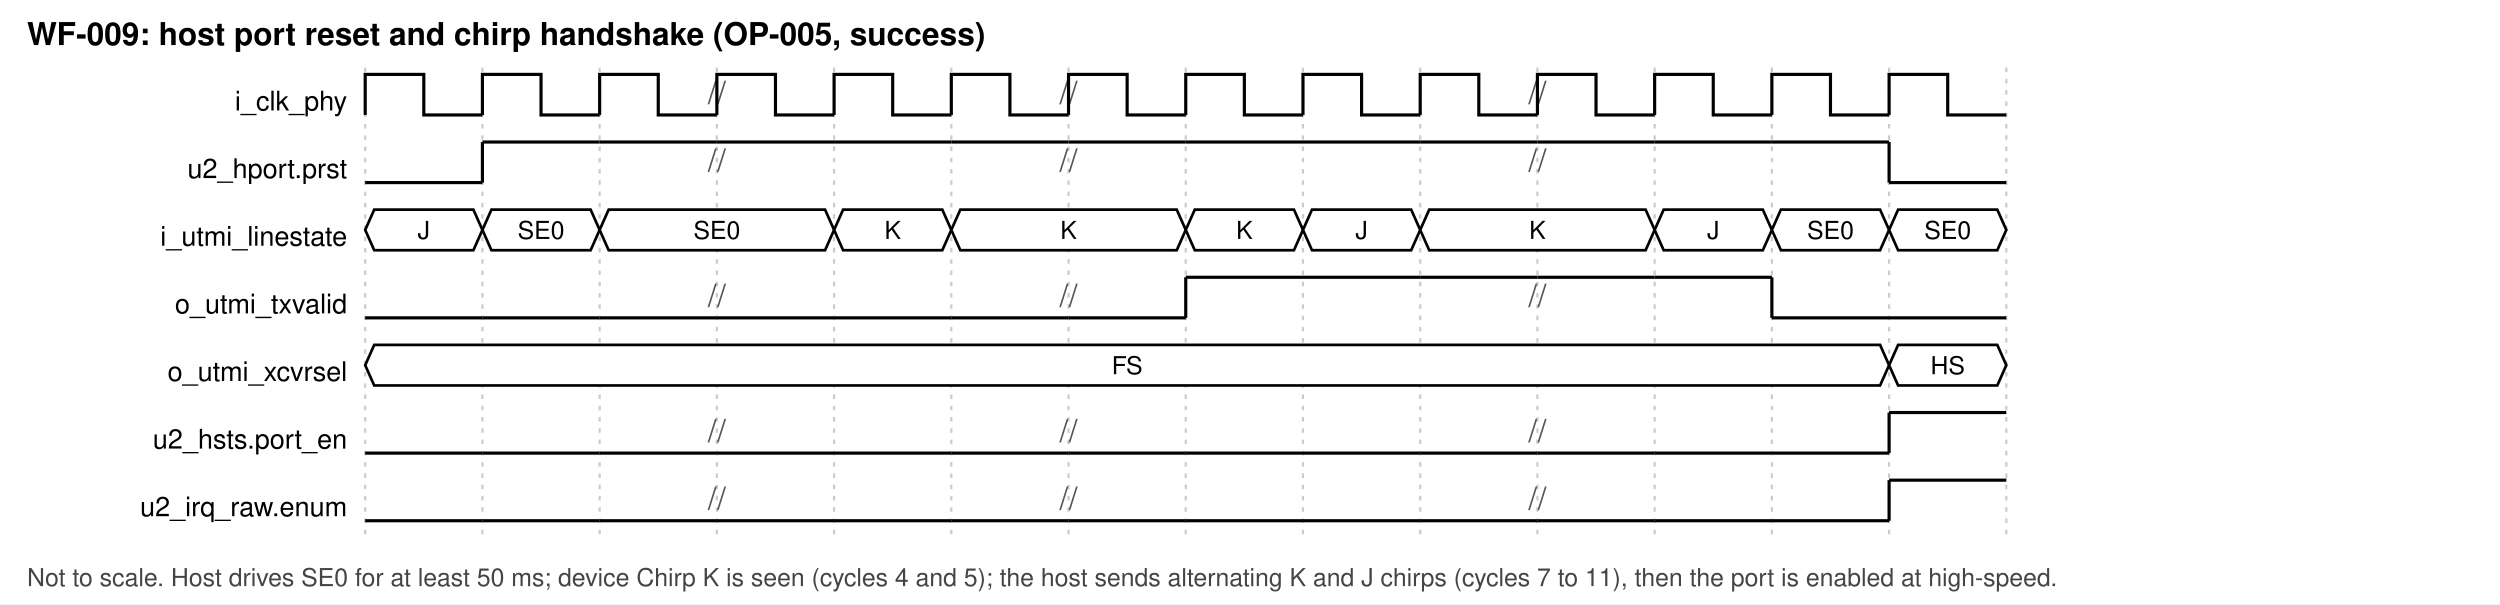
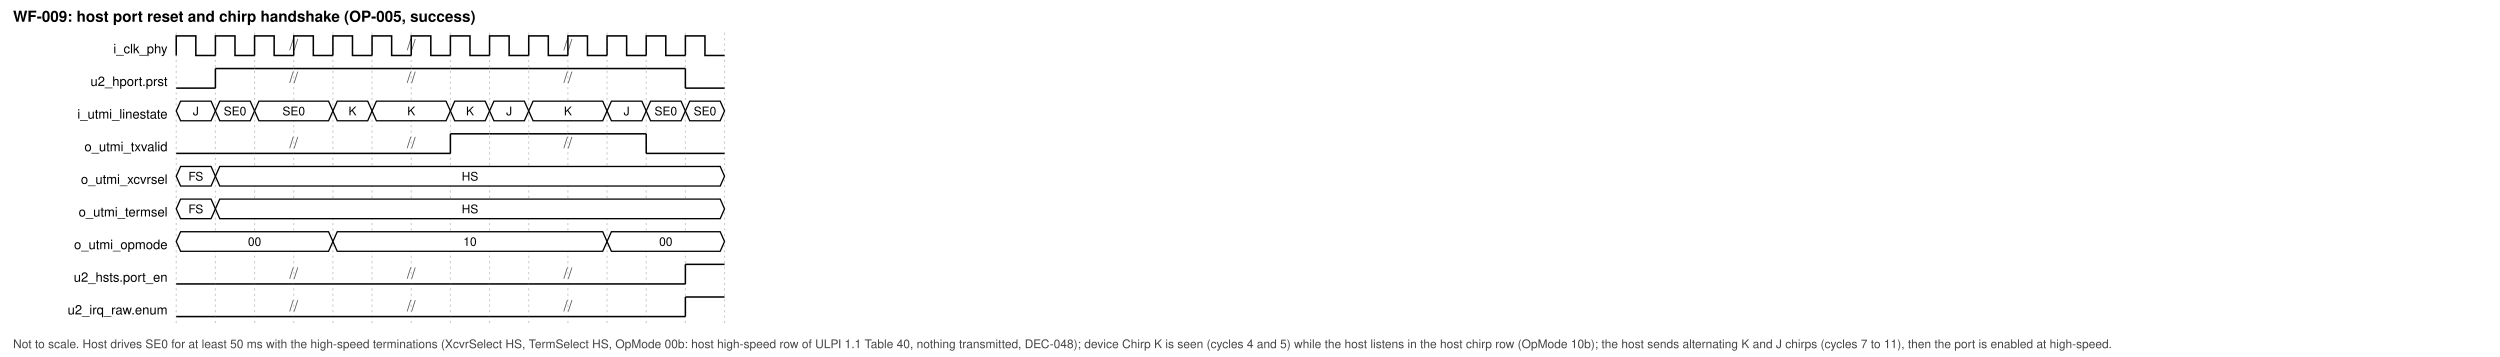
- <svg xmlns="http://www.w3.org/2000/svg" width="1109" height="268" viewBox="0 0 1109 268" font-family="Helvetica,Arial,sans-serif">
+ <svg xmlns="http://www.w3.org/2000/svg" width="2298" height="328" viewBox="0 0 2298 328" font-family="Helvetica,Arial,sans-serif">
  <rect width="100%" height="100%" fill="#fff" />
  <text x="12" y="20" font-size="14" font-weight="bold">WF-009: host port reset and chirp handshake (OP-005, success)</text>
-   <line x1="162" y1="30" x2="162" y2="240" stroke="#ccc" stroke-dasharray="2,3" />
-   <line x1="214" y1="30" x2="214" y2="240" stroke="#ccc" stroke-dasharray="2,3" />
-   <line x1="266" y1="30" x2="266" y2="240" stroke="#ccc" stroke-dasharray="2,3" />
-   <line x1="318" y1="30" x2="318" y2="240" stroke="#ccc" stroke-dasharray="2,3" />
-   <line x1="370" y1="30" x2="370" y2="240" stroke="#ccc" stroke-dasharray="2,3" />
-   <line x1="422" y1="30" x2="422" y2="240" stroke="#ccc" stroke-dasharray="2,3" />
-   <line x1="474" y1="30" x2="474" y2="240" stroke="#ccc" stroke-dasharray="2,3" />
-   <line x1="526" y1="30" x2="526" y2="240" stroke="#ccc" stroke-dasharray="2,3" />
-   <line x1="578" y1="30" x2="578" y2="240" stroke="#ccc" stroke-dasharray="2,3" />
-   <line x1="630" y1="30" x2="630" y2="240" stroke="#ccc" stroke-dasharray="2,3" />
-   <line x1="682" y1="30" x2="682" y2="240" stroke="#ccc" stroke-dasharray="2,3" />
-   <line x1="734" y1="30" x2="734" y2="240" stroke="#ccc" stroke-dasharray="2,3" />
-   <line x1="786" y1="30" x2="786" y2="240" stroke="#ccc" stroke-dasharray="2,3" />
-   <line x1="838" y1="30" x2="838" y2="240" stroke="#ccc" stroke-dasharray="2,3" />
-   <line x1="890" y1="30" x2="890" y2="240" stroke="#ccc" stroke-dasharray="2,3" />
+   <line x1="162" y1="30" x2="162" y2="300" stroke="#ccc" stroke-dasharray="2,3" />
+   <line x1="198" y1="30" x2="198" y2="300" stroke="#ccc" stroke-dasharray="2,3" />
+   <line x1="234" y1="30" x2="234" y2="300" stroke="#ccc" stroke-dasharray="2,3" />
+   <line x1="270" y1="30" x2="270" y2="300" stroke="#ccc" stroke-dasharray="2,3" />
+   <line x1="306" y1="30" x2="306" y2="300" stroke="#ccc" stroke-dasharray="2,3" />
+   <line x1="342" y1="30" x2="342" y2="300" stroke="#ccc" stroke-dasharray="2,3" />
+   <line x1="378" y1="30" x2="378" y2="300" stroke="#ccc" stroke-dasharray="2,3" />
+   <line x1="414" y1="30" x2="414" y2="300" stroke="#ccc" stroke-dasharray="2,3" />
+   <line x1="450" y1="30" x2="450" y2="300" stroke="#ccc" stroke-dasharray="2,3" />
+   <line x1="486" y1="30" x2="486" y2="300" stroke="#ccc" stroke-dasharray="2,3" />
+   <line x1="522" y1="30" x2="522" y2="300" stroke="#ccc" stroke-dasharray="2,3" />
+   <line x1="558" y1="30" x2="558" y2="300" stroke="#ccc" stroke-dasharray="2,3" />
+   <line x1="594" y1="30" x2="594" y2="300" stroke="#ccc" stroke-dasharray="2,3" />
+   <line x1="630" y1="30" x2="630" y2="300" stroke="#ccc" stroke-dasharray="2,3" />
+   <line x1="666" y1="30" x2="666" y2="300" stroke="#ccc" stroke-dasharray="2,3" />
  <text x="154" y="49" font-size="12" text-anchor="end">i_clk_phy</text>
-   <polyline points="162.0,51.0 162.0,33.0 188.0,33.0 188.0,51.0 214.0,51.0" stroke="#000" stroke-width="1.4" fill="none" />
-   <polyline points="214.0,51.0 214.0,33.0 240.0,33.0 240.0,51.0 266.0,51.0" stroke="#000" stroke-width="1.4" fill="none" />
-   <polyline points="266.0,51.0 266.0,33.0 292.0,33.0 292.0,51.0 318.0,51.0" stroke="#000" stroke-width="1.4" fill="none" />
-   <text x="318.0" y="46.0" text-anchor="middle" font-size="14" fill="#555">//</text>
-   <polyline points="318.0,51.0 318.0,33.0 344.0,33.0 344.0,51.0 370.0,51.0" stroke="#000" stroke-width="1.4" fill="none" />
-   <polyline points="370.0,51.0 370.0,33.0 396.0,33.0 396.0,51.0 422.0,51.0" stroke="#000" stroke-width="1.4" fill="none" />
-   <polyline points="422.0,51.0 422.0,33.0 448.0,33.0 448.0,51.0 474.0,51.0" stroke="#000" stroke-width="1.4" fill="none" />
-   <text x="474.0" y="46.0" text-anchor="middle" font-size="14" fill="#555">//</text>
-   <polyline points="474.0,51.0 474.0,33.0 500.0,33.0 500.0,51.0 526.0,51.0" stroke="#000" stroke-width="1.4" fill="none" />
-   <polyline points="526.0,51.0 526.0,33.0 552.0,33.0 552.0,51.0 578.0,51.0" stroke="#000" stroke-width="1.4" fill="none" />
-   <polyline points="578.0,51.0 578.0,33.0 604.0,33.0 604.0,51.0 630.0,51.0" stroke="#000" stroke-width="1.4" fill="none" />
-   <polyline points="630.0,51.0 630.0,33.0 656.0,33.0 656.0,51.0 682.0,51.0" stroke="#000" stroke-width="1.4" fill="none" />
-   <text x="682.0" y="46.0" text-anchor="middle" font-size="14" fill="#555">//</text>
-   <polyline points="682.0,51.0 682.0,33.0 708.0,33.0 708.0,51.0 734.0,51.0" stroke="#000" stroke-width="1.4" fill="none" />
-   <polyline points="734.0,51.0 734.0,33.0 760.0,33.0 760.0,51.0 786.0,51.0" stroke="#000" stroke-width="1.4" fill="none" />
-   <polyline points="786.0,51.0 786.0,33.0 812.0,33.0 812.0,51.0 838.0,51.0" stroke="#000" stroke-width="1.4" fill="none" />
-   <polyline points="838.0,51.0 838.0,33.0 864.0,33.0 864.0,51.0 890.0,51.0" stroke="#000" stroke-width="1.4" fill="none" />
+   <polyline points="162.0,51.0 162.0,33.0 180.0,33.0 180.0,51.0 198.0,51.0" stroke="#000" stroke-width="1.4" fill="none" />
+   <polyline points="198.0,51.0 198.0,33.0 216.0,33.0 216.0,51.0 234.0,51.0" stroke="#000" stroke-width="1.4" fill="none" />
+   <polyline points="234.0,51.0 234.0,33.0 252.0,33.0 252.0,51.0 270.0,51.0" stroke="#000" stroke-width="1.4" fill="none" />
+   <text x="270.0" y="46.0" text-anchor="middle" font-size="14" fill="#555">//</text>
+   <polyline points="270.0,51.0 270.0,33.0 288.0,33.0 288.0,51.0 306.0,51.0" stroke="#000" stroke-width="1.4" fill="none" />
+   <polyline points="306.0,51.0 306.0,33.0 324.0,33.0 324.0,51.0 342.0,51.0" stroke="#000" stroke-width="1.4" fill="none" />
+   <polyline points="342.0,51.0 342.0,33.0 360.0,33.0 360.0,51.0 378.0,51.0" stroke="#000" stroke-width="1.4" fill="none" />
+   <text x="378.0" y="46.0" text-anchor="middle" font-size="14" fill="#555">//</text>
+   <polyline points="378.0,51.0 378.0,33.0 396.0,33.0 396.0,51.0 414.0,51.0" stroke="#000" stroke-width="1.4" fill="none" />
+   <polyline points="414.0,51.0 414.0,33.0 432.0,33.0 432.0,51.0 450.0,51.0" stroke="#000" stroke-width="1.4" fill="none" />
+   <polyline points="450.0,51.0 450.0,33.0 468.0,33.0 468.0,51.0 486.0,51.0" stroke="#000" stroke-width="1.4" fill="none" />
+   <polyline points="486.0,51.0 486.0,33.0 504.0,33.0 504.0,51.0 522.0,51.0" stroke="#000" stroke-width="1.4" fill="none" />
+   <text x="522.0" y="46.0" text-anchor="middle" font-size="14" fill="#555">//</text>
+   <polyline points="522.0,51.0 522.0,33.0 540.0,33.0 540.0,51.0 558.0,51.0" stroke="#000" stroke-width="1.4" fill="none" />
+   <polyline points="558.0,51.0 558.0,33.0 576.0,33.0 576.0,51.0 594.0,51.0" stroke="#000" stroke-width="1.4" fill="none" />
+   <polyline points="594.0,51.0 594.0,33.0 612.0,33.0 612.0,51.0 630.0,51.0" stroke="#000" stroke-width="1.4" fill="none" />
+   <polyline points="630.0,51.0 630.0,33.0 648.0,33.0 648.0,51.0 666.0,51.0" stroke="#000" stroke-width="1.4" fill="none" />
  <text x="154" y="79" font-size="12" text-anchor="end">u2_hport.prst</text>
-   <polyline points="162.0,81.0 214.0,81.0" stroke="#000" stroke-width="1.4" fill="none" />
-   <polyline points="214.0,81.0 214.0,63.0" stroke="#000" stroke-width="1.4" fill="none" />
-   <polyline points="214.0,63.0 266.0,63.0" stroke="#000" stroke-width="1.4" fill="none" />
-   <polyline points="266.0,63.0 318.0,63.0" stroke="#000" stroke-width="1.4" fill="none" />
-   <text x="318.0" y="76.0" text-anchor="middle" font-size="14" fill="#555">//</text>
-   <polyline points="318.0,63.0 370.0,63.0" stroke="#000" stroke-width="1.4" fill="none" />
-   <polyline points="370.0,63.0 422.0,63.0" stroke="#000" stroke-width="1.4" fill="none" />
-   <polyline points="422.0,63.0 474.0,63.0" stroke="#000" stroke-width="1.4" fill="none" />
-   <text x="474.0" y="76.0" text-anchor="middle" font-size="14" fill="#555">//</text>
-   <polyline points="474.0,63.0 526.0,63.0" stroke="#000" stroke-width="1.4" fill="none" />
-   <polyline points="526.0,63.0 578.0,63.0" stroke="#000" stroke-width="1.4" fill="none" />
-   <polyline points="578.0,63.0 630.0,63.0" stroke="#000" stroke-width="1.4" fill="none" />
-   <polyline points="630.0,63.0 682.0,63.0" stroke="#000" stroke-width="1.4" fill="none" />
-   <text x="682.0" y="76.0" text-anchor="middle" font-size="14" fill="#555">//</text>
-   <polyline points="682.0,63.0 734.0,63.0" stroke="#000" stroke-width="1.4" fill="none" />
-   <polyline points="734.0,63.0 786.0,63.0" stroke="#000" stroke-width="1.4" fill="none" />
-   <polyline points="786.0,63.0 838.0,63.0" stroke="#000" stroke-width="1.4" fill="none" />
-   <polyline points="838.0,63.0 838.0,81.0" stroke="#000" stroke-width="1.4" fill="none" />
-   <polyline points="838.0,81.0 890.0,81.0" stroke="#000" stroke-width="1.4" fill="none" />
+   <polyline points="162.0,81.0 198.0,81.0" stroke="#000" stroke-width="1.4" fill="none" />
+   <polyline points="198.0,81.0 198.0,63.0" stroke="#000" stroke-width="1.4" fill="none" />
+   <polyline points="198.0,63.0 234.0,63.0" stroke="#000" stroke-width="1.4" fill="none" />
+   <polyline points="234.0,63.0 270.0,63.0" stroke="#000" stroke-width="1.4" fill="none" />
+   <text x="270.0" y="76.0" text-anchor="middle" font-size="14" fill="#555">//</text>
+   <polyline points="270.0,63.0 306.0,63.0" stroke="#000" stroke-width="1.4" fill="none" />
+   <polyline points="306.0,63.0 342.0,63.0" stroke="#000" stroke-width="1.4" fill="none" />
+   <polyline points="342.0,63.0 378.0,63.0" stroke="#000" stroke-width="1.4" fill="none" />
+   <text x="378.0" y="76.0" text-anchor="middle" font-size="14" fill="#555">//</text>
+   <polyline points="378.0,63.0 414.0,63.0" stroke="#000" stroke-width="1.4" fill="none" />
+   <polyline points="414.0,63.0 450.0,63.0" stroke="#000" stroke-width="1.4" fill="none" />
+   <polyline points="450.0,63.0 486.0,63.0" stroke="#000" stroke-width="1.4" fill="none" />
+   <polyline points="486.0,63.0 522.0,63.0" stroke="#000" stroke-width="1.4" fill="none" />
+   <text x="522.0" y="76.0" text-anchor="middle" font-size="14" fill="#555">//</text>
+   <polyline points="522.0,63.0 558.0,63.0" stroke="#000" stroke-width="1.4" fill="none" />
+   <polyline points="558.0,63.0 594.0,63.0" stroke="#000" stroke-width="1.4" fill="none" />
+   <polyline points="594.0,63.0 630.0,63.0" stroke="#000" stroke-width="1.4" fill="none" />
+   <polyline points="630.0,63.0 630.0,81.0" stroke="#000" stroke-width="1.4" fill="none" />
+   <polyline points="630.0,81.0 666.0,81.0" stroke="#000" stroke-width="1.4" fill="none" />
  <text x="154" y="109" font-size="12" text-anchor="end">i_utmi_linestate</text>
-   <polygon points="166.0,93.0 210.0,93.0 214.0,102.0 210.0,111.0 166.0,111.0 162.0,102.0" fill="#ffffff" stroke="#000" stroke-width="1.2" />
-   <text x="188.0" y="106.0" text-anchor="middle" font-size="11">J</text>
-   <polygon points="218.0,93.0 262.0,93.0 266.0,102.0 262.0,111.0 218.0,111.0 214.0,102.0" fill="#ffffff" stroke="#000" stroke-width="1.2" />
-   <text x="240.0" y="106.0" text-anchor="middle" font-size="11">SE0</text>
-   <text x="318.0" y="106.0" text-anchor="middle" font-size="14" fill="#555">//</text>
-   <polygon points="270.0,93.0 366.0,93.0 370.0,102.0 366.0,111.0 270.0,111.0 266.0,102.0" fill="#ffffff" stroke="#000" stroke-width="1.2" />
-   <text x="318.0" y="106.0" text-anchor="middle" font-size="11">SE0</text>
-   <polygon points="374.0,93.0 418.0,93.0 422.0,102.0 418.0,111.0 374.0,111.0 370.0,102.0" fill="#ffffff" stroke="#000" stroke-width="1.2" />
-   <text x="396.0" y="106.0" text-anchor="middle" font-size="11">K</text>
-   <text x="474.0" y="106.0" text-anchor="middle" font-size="14" fill="#555">//</text>
-   <polygon points="426.0,93.0 522.0,93.0 526.0,102.0 522.0,111.0 426.0,111.0 422.0,102.0" fill="#ffffff" stroke="#000" stroke-width="1.2" />
-   <text x="474.0" y="106.0" text-anchor="middle" font-size="11">K</text>
-   <polygon points="530.0,93.0 574.0,93.0 578.0,102.0 574.0,111.0 530.0,111.0 526.0,102.0" fill="#ffffff" stroke="#000" stroke-width="1.2" />
-   <text x="552.0" y="106.0" text-anchor="middle" font-size="11">K</text>
-   <polygon points="582.0,93.0 626.0,93.0 630.0,102.0 626.0,111.0 582.0,111.0 578.0,102.0" fill="#ffffff" stroke="#000" stroke-width="1.2" />
-   <text x="604.0" y="106.0" text-anchor="middle" font-size="11">J</text>
-   <text x="682.0" y="106.0" text-anchor="middle" font-size="14" fill="#555">//</text>
-   <polygon points="634.0,93.0 730.0,93.0 734.0,102.0 730.0,111.0 634.0,111.0 630.0,102.0" fill="#ffffff" stroke="#000" stroke-width="1.2" />
-   <text x="682.0" y="106.0" text-anchor="middle" font-size="11">K</text>
-   <polygon points="738.0,93.0 782.0,93.0 786.0,102.0 782.0,111.0 738.0,111.0 734.0,102.0" fill="#ffffff" stroke="#000" stroke-width="1.2" />
-   <text x="760.0" y="106.0" text-anchor="middle" font-size="11">J</text>
-   <polygon points="790.0,93.0 834.0,93.0 838.0,102.0 834.0,111.0 790.0,111.0 786.0,102.0" fill="#ffffff" stroke="#000" stroke-width="1.2" />
-   <text x="812.0" y="106.0" text-anchor="middle" font-size="11">SE0</text>
-   <polygon points="842.0,93.0 886.0,93.0 890.0,102.0 886.0,111.0 842.0,111.0 838.0,102.0" fill="#ffffff" stroke="#000" stroke-width="1.2" />
-   <text x="864.0" y="106.0" text-anchor="middle" font-size="11">SE0</text>
+   <polygon points="166.0,93.0 194.0,93.0 198.0,102.0 194.0,111.0 166.0,111.0 162.0,102.0" fill="#ffffff" stroke="#000" stroke-width="1.2" />
+   <text x="180.0" y="106.0" text-anchor="middle" font-size="11">J</text>
+   <polygon points="202.0,93.0 230.0,93.0 234.0,102.0 230.0,111.0 202.0,111.0 198.0,102.0" fill="#ffffff" stroke="#000" stroke-width="1.2" />
+   <text x="216.0" y="106.0" text-anchor="middle" font-size="11">SE0</text>
+   <text x="270.0" y="106.0" text-anchor="middle" font-size="14" fill="#555">//</text>
+   <polygon points="238.0,93.0 302.0,93.0 306.0,102.0 302.0,111.0 238.0,111.0 234.0,102.0" fill="#ffffff" stroke="#000" stroke-width="1.2" />
+   <text x="270.0" y="106.0" text-anchor="middle" font-size="11">SE0</text>
+   <polygon points="310.0,93.0 338.0,93.0 342.0,102.0 338.0,111.0 310.0,111.0 306.0,102.0" fill="#ffffff" stroke="#000" stroke-width="1.2" />
+   <text x="324.0" y="106.0" text-anchor="middle" font-size="11">K</text>
+   <text x="378.0" y="106.0" text-anchor="middle" font-size="14" fill="#555">//</text>
+   <polygon points="346.0,93.0 410.0,93.0 414.0,102.0 410.0,111.0 346.0,111.0 342.0,102.0" fill="#ffffff" stroke="#000" stroke-width="1.2" />
+   <text x="378.0" y="106.0" text-anchor="middle" font-size="11">K</text>
+   <polygon points="418.0,93.0 446.0,93.0 450.0,102.0 446.0,111.0 418.0,111.0 414.0,102.0" fill="#ffffff" stroke="#000" stroke-width="1.2" />
+   <text x="432.0" y="106.0" text-anchor="middle" font-size="11">K</text>
+   <polygon points="454.0,93.0 482.0,93.0 486.0,102.0 482.0,111.0 454.0,111.0 450.0,102.0" fill="#ffffff" stroke="#000" stroke-width="1.2" />
+   <text x="468.0" y="106.0" text-anchor="middle" font-size="11">J</text>
+   <text x="522.0" y="106.0" text-anchor="middle" font-size="14" fill="#555">//</text>
+   <polygon points="490.0,93.0 554.0,93.0 558.0,102.0 554.0,111.0 490.0,111.0 486.0,102.0" fill="#ffffff" stroke="#000" stroke-width="1.2" />
+   <text x="522.0" y="106.0" text-anchor="middle" font-size="11">K</text>
+   <polygon points="562.0,93.0 590.0,93.0 594.0,102.0 590.0,111.0 562.0,111.0 558.0,102.0" fill="#ffffff" stroke="#000" stroke-width="1.2" />
+   <text x="576.0" y="106.0" text-anchor="middle" font-size="11">J</text>
+   <polygon points="598.0,93.0 626.0,93.0 630.0,102.0 626.0,111.0 598.0,111.0 594.0,102.0" fill="#ffffff" stroke="#000" stroke-width="1.2" />
+   <text x="612.0" y="106.0" text-anchor="middle" font-size="11">SE0</text>
+   <polygon points="634.0,93.0 662.0,93.0 666.0,102.0 662.0,111.0 634.0,111.0 630.0,102.0" fill="#ffffff" stroke="#000" stroke-width="1.2" />
+   <text x="648.0" y="106.0" text-anchor="middle" font-size="11">SE0</text>
  <text x="154" y="139" font-size="12" text-anchor="end">o_utmi_txvalid</text>
-   <polyline points="162.0,141.0 214.0,141.0" stroke="#000" stroke-width="1.4" fill="none" />
-   <polyline points="214.0,141.0 266.0,141.0" stroke="#000" stroke-width="1.4" fill="none" />
-   <polyline points="266.0,141.0 318.0,141.0" stroke="#000" stroke-width="1.4" fill="none" />
-   <text x="318.0" y="136.0" text-anchor="middle" font-size="14" fill="#555">//</text>
-   <polyline points="318.0,141.0 370.0,141.0" stroke="#000" stroke-width="1.4" fill="none" />
-   <polyline points="370.0,141.0 422.0,141.0" stroke="#000" stroke-width="1.4" fill="none" />
-   <polyline points="422.0,141.0 474.0,141.0" stroke="#000" stroke-width="1.4" fill="none" />
-   <text x="474.0" y="136.0" text-anchor="middle" font-size="14" fill="#555">//</text>
-   <polyline points="474.0,141.0 526.0,141.0" stroke="#000" stroke-width="1.4" fill="none" />
-   <polyline points="526.0,141.0 526.0,123.0" stroke="#000" stroke-width="1.4" fill="none" />
-   <polyline points="526.0,123.0 578.0,123.0" stroke="#000" stroke-width="1.4" fill="none" />
-   <polyline points="578.0,123.0 630.0,123.0" stroke="#000" stroke-width="1.4" fill="none" />
-   <polyline points="630.0,123.0 682.0,123.0" stroke="#000" stroke-width="1.4" fill="none" />
-   <text x="682.0" y="136.0" text-anchor="middle" font-size="14" fill="#555">//</text>
-   <polyline points="682.0,123.0 734.0,123.0" stroke="#000" stroke-width="1.4" fill="none" />
-   <polyline points="734.0,123.0 786.0,123.0" stroke="#000" stroke-width="1.4" fill="none" />
-   <polyline points="786.0,123.0 786.0,141.0" stroke="#000" stroke-width="1.4" fill="none" />
-   <polyline points="786.0,141.0 838.0,141.0" stroke="#000" stroke-width="1.4" fill="none" />
-   <polyline points="838.0,141.0 890.0,141.0" stroke="#000" stroke-width="1.4" fill="none" />
+   <polyline points="162.0,141.0 198.0,141.0" stroke="#000" stroke-width="1.4" fill="none" />
+   <polyline points="198.0,141.0 234.0,141.0" stroke="#000" stroke-width="1.4" fill="none" />
+   <polyline points="234.0,141.0 270.0,141.0" stroke="#000" stroke-width="1.4" fill="none" />
+   <text x="270.0" y="136.0" text-anchor="middle" font-size="14" fill="#555">//</text>
+   <polyline points="270.0,141.0 306.0,141.0" stroke="#000" stroke-width="1.4" fill="none" />
+   <polyline points="306.0,141.0 342.0,141.0" stroke="#000" stroke-width="1.4" fill="none" />
+   <polyline points="342.0,141.0 378.0,141.0" stroke="#000" stroke-width="1.4" fill="none" />
+   <text x="378.0" y="136.0" text-anchor="middle" font-size="14" fill="#555">//</text>
+   <polyline points="378.0,141.0 414.0,141.0" stroke="#000" stroke-width="1.4" fill="none" />
+   <polyline points="414.0,141.0 414.0,123.0" stroke="#000" stroke-width="1.4" fill="none" />
+   <polyline points="414.0,123.0 450.0,123.0" stroke="#000" stroke-width="1.4" fill="none" />
+   <polyline points="450.0,123.0 486.0,123.0" stroke="#000" stroke-width="1.4" fill="none" />
+   <polyline points="486.0,123.0 522.0,123.0" stroke="#000" stroke-width="1.4" fill="none" />
+   <text x="522.0" y="136.0" text-anchor="middle" font-size="14" fill="#555">//</text>
+   <polyline points="522.0,123.0 558.0,123.0" stroke="#000" stroke-width="1.4" fill="none" />
+   <polyline points="558.0,123.0 594.0,123.0" stroke="#000" stroke-width="1.4" fill="none" />
+   <polyline points="594.0,123.0 594.0,141.0" stroke="#000" stroke-width="1.4" fill="none" />
+   <polyline points="594.0,141.0 630.0,141.0" stroke="#000" stroke-width="1.4" fill="none" />
+   <polyline points="630.0,141.0 666.0,141.0" stroke="#000" stroke-width="1.4" fill="none" />
  <text x="154" y="169" font-size="12" text-anchor="end">o_utmi_xcvrsel</text>
-   <text x="318.0" y="166.0" text-anchor="middle" font-size="14" fill="#555">//</text>
-   <text x="474.0" y="166.0" text-anchor="middle" font-size="14" fill="#555">//</text>
-   <text x="682.0" y="166.0" text-anchor="middle" font-size="14" fill="#555">//</text>
-   <polygon points="166.0,153.0 834.0,153.0 838.0,162.0 834.0,171.0 166.0,171.0 162.0,162.0" fill="#ffffff" stroke="#000" stroke-width="1.2" />
-   <text x="500.0" y="166.0" text-anchor="middle" font-size="11">FS</text>
-   <polygon points="842.0,153.0 886.0,153.0 890.0,162.0 886.0,171.0 842.0,171.0 838.0,162.0" fill="#ffffff" stroke="#000" stroke-width="1.2" />
-   <text x="864.0" y="166.0" text-anchor="middle" font-size="11">HS</text>
-   <text x="154" y="199" font-size="12" text-anchor="end">u2_hsts.port_en</text>
-   <polyline points="162.0,201.0 214.0,201.0" stroke="#000" stroke-width="1.4" fill="none" />
-   <polyline points="214.0,201.0 266.0,201.0" stroke="#000" stroke-width="1.4" fill="none" />
-   <polyline points="266.0,201.0 318.0,201.0" stroke="#000" stroke-width="1.4" fill="none" />
-   <text x="318.0" y="196.0" text-anchor="middle" font-size="14" fill="#555">//</text>
-   <polyline points="318.0,201.0 370.0,201.0" stroke="#000" stroke-width="1.4" fill="none" />
-   <polyline points="370.0,201.0 422.0,201.0" stroke="#000" stroke-width="1.4" fill="none" />
-   <polyline points="422.0,201.0 474.0,201.0" stroke="#000" stroke-width="1.4" fill="none" />
-   <text x="474.0" y="196.0" text-anchor="middle" font-size="14" fill="#555">//</text>
-   <polyline points="474.0,201.0 526.0,201.0" stroke="#000" stroke-width="1.4" fill="none" />
-   <polyline points="526.0,201.0 578.0,201.0" stroke="#000" stroke-width="1.4" fill="none" />
-   <polyline points="578.0,201.0 630.0,201.0" stroke="#000" stroke-width="1.4" fill="none" />
-   <polyline points="630.0,201.0 682.0,201.0" stroke="#000" stroke-width="1.4" fill="none" />
-   <text x="682.0" y="196.0" text-anchor="middle" font-size="14" fill="#555">//</text>
-   <polyline points="682.0,201.0 734.0,201.0" stroke="#000" stroke-width="1.4" fill="none" />
-   <polyline points="734.0,201.0 786.0,201.0" stroke="#000" stroke-width="1.4" fill="none" />
-   <polyline points="786.0,201.0 838.0,201.0" stroke="#000" stroke-width="1.4" fill="none" />
-   <polyline points="838.0,201.0 838.0,183.0" stroke="#000" stroke-width="1.4" fill="none" />
-   <polyline points="838.0,183.0 890.0,183.0" stroke="#000" stroke-width="1.4" fill="none" />
-   <text x="154" y="229" font-size="12" text-anchor="end">u2_irq_raw.enum</text>
-   <polyline points="162.0,231.0 214.0,231.0" stroke="#000" stroke-width="1.4" fill="none" />
-   <polyline points="214.0,231.0 266.0,231.0" stroke="#000" stroke-width="1.4" fill="none" />
-   <polyline points="266.0,231.0 318.0,231.0" stroke="#000" stroke-width="1.4" fill="none" />
-   <text x="318.0" y="226.0" text-anchor="middle" font-size="14" fill="#555">//</text>
-   <polyline points="318.0,231.0 370.0,231.0" stroke="#000" stroke-width="1.4" fill="none" />
-   <polyline points="370.0,231.0 422.0,231.0" stroke="#000" stroke-width="1.4" fill="none" />
-   <polyline points="422.0,231.0 474.0,231.0" stroke="#000" stroke-width="1.4" fill="none" />
-   <text x="474.0" y="226.0" text-anchor="middle" font-size="14" fill="#555">//</text>
-   <polyline points="474.0,231.0 526.0,231.0" stroke="#000" stroke-width="1.4" fill="none" />
-   <polyline points="526.0,231.0 578.0,231.0" stroke="#000" stroke-width="1.4" fill="none" />
-   <polyline points="578.0,231.0 630.0,231.0" stroke="#000" stroke-width="1.4" fill="none" />
-   <polyline points="630.0,231.0 682.0,231.0" stroke="#000" stroke-width="1.4" fill="none" />
-   <text x="682.0" y="226.0" text-anchor="middle" font-size="14" fill="#555">//</text>
-   <polyline points="682.0,231.0 734.0,231.0" stroke="#000" stroke-width="1.4" fill="none" />
-   <polyline points="734.0,231.0 786.0,231.0" stroke="#000" stroke-width="1.4" fill="none" />
-   <polyline points="786.0,231.0 838.0,231.0" stroke="#000" stroke-width="1.4" fill="none" />
-   <polyline points="838.0,231.0 838.0,213.0" stroke="#000" stroke-width="1.4" fill="none" />
-   <polyline points="838.0,213.0 890.0,213.0" stroke="#000" stroke-width="1.4" fill="none" />
-   <text x="12" y="260" font-size="11" fill="#444">Not to scale. Host drives SE0 for at least 50 ms; device Chirp K is seen (cycles 4 and 5); the host sends alternating K and J chirps (cycles 7 to 11), then the port is enabled at high-speed.</text>
+   <polygon points="166.0,153.0 194.0,153.0 198.0,162.0 194.0,171.0 166.0,171.0 162.0,162.0" fill="#ffffff" stroke="#000" stroke-width="1.2" />
+   <text x="180.0" y="166.0" text-anchor="middle" font-size="11">FS</text>
+   <text x="270.0" y="166.0" text-anchor="middle" font-size="14" fill="#555">//</text>
+   <text x="378.0" y="166.0" text-anchor="middle" font-size="14" fill="#555">//</text>
+   <text x="522.0" y="166.0" text-anchor="middle" font-size="14" fill="#555">//</text>
+   <polygon points="202.0,153.0 662.0,153.0 666.0,162.0 662.0,171.0 202.0,171.0 198.0,162.0" fill="#ffffff" stroke="#000" stroke-width="1.2" />
+   <text x="432.0" y="166.0" text-anchor="middle" font-size="11">HS</text>
+   <text x="154" y="199" font-size="12" text-anchor="end">o_utmi_termsel</text>
+   <polygon points="166.0,183.0 194.0,183.0 198.0,192.0 194.0,201.0 166.0,201.0 162.0,192.0" fill="#ffffff" stroke="#000" stroke-width="1.2" />
+   <text x="180.0" y="196.0" text-anchor="middle" font-size="11">FS</text>
+   <text x="270.0" y="196.0" text-anchor="middle" font-size="14" fill="#555">//</text>
+   <text x="378.0" y="196.0" text-anchor="middle" font-size="14" fill="#555">//</text>
+   <text x="522.0" y="196.0" text-anchor="middle" font-size="14" fill="#555">//</text>
+   <polygon points="202.0,183.0 662.0,183.0 666.0,192.0 662.0,201.0 202.0,201.0 198.0,192.0" fill="#ffffff" stroke="#000" stroke-width="1.2" />
+   <text x="432.0" y="196.0" text-anchor="middle" font-size="11">HS</text>
+   <text x="154" y="229" font-size="12" text-anchor="end">o_utmi_opmode</text>
+   <text x="270.0" y="226.0" text-anchor="middle" font-size="14" fill="#555">//</text>
+   <polygon points="166.0,213.0 302.0,213.0 306.0,222.0 302.0,231.0 166.0,231.0 162.0,222.0" fill="#ffffff" stroke="#000" stroke-width="1.2" />
+   <text x="234.0" y="226.0" text-anchor="middle" font-size="11">00</text>
+   <text x="378.0" y="226.0" text-anchor="middle" font-size="14" fill="#555">//</text>
+   <text x="522.0" y="226.0" text-anchor="middle" font-size="14" fill="#555">//</text>
+   <polygon points="310.0,213.0 554.0,213.0 558.0,222.0 554.0,231.0 310.0,231.0 306.0,222.0" fill="#ffffff" stroke="#000" stroke-width="1.2" />
+   <text x="432.0" y="226.0" text-anchor="middle" font-size="11">10</text>
+   <polygon points="562.0,213.0 662.0,213.0 666.0,222.0 662.0,231.0 562.0,231.0 558.0,222.0" fill="#ffffff" stroke="#000" stroke-width="1.2" />
+   <text x="612.0" y="226.0" text-anchor="middle" font-size="11">00</text>
+   <text x="154" y="259" font-size="12" text-anchor="end">u2_hsts.port_en</text>
+   <polyline points="162.0,261.0 198.0,261.0" stroke="#000" stroke-width="1.4" fill="none" />
+   <polyline points="198.0,261.0 234.0,261.0" stroke="#000" stroke-width="1.4" fill="none" />
+   <polyline points="234.0,261.0 270.0,261.0" stroke="#000" stroke-width="1.4" fill="none" />
+   <text x="270.0" y="256.0" text-anchor="middle" font-size="14" fill="#555">//</text>
+   <polyline points="270.0,261.0 306.0,261.0" stroke="#000" stroke-width="1.4" fill="none" />
+   <polyline points="306.0,261.0 342.0,261.0" stroke="#000" stroke-width="1.4" fill="none" />
+   <polyline points="342.0,261.0 378.0,261.0" stroke="#000" stroke-width="1.4" fill="none" />
+   <text x="378.0" y="256.0" text-anchor="middle" font-size="14" fill="#555">//</text>
+   <polyline points="378.0,261.0 414.0,261.0" stroke="#000" stroke-width="1.4" fill="none" />
+   <polyline points="414.0,261.0 450.0,261.0" stroke="#000" stroke-width="1.4" fill="none" />
+   <polyline points="450.0,261.0 486.0,261.0" stroke="#000" stroke-width="1.4" fill="none" />
+   <polyline points="486.0,261.0 522.0,261.0" stroke="#000" stroke-width="1.4" fill="none" />
+   <text x="522.0" y="256.0" text-anchor="middle" font-size="14" fill="#555">//</text>
+   <polyline points="522.0,261.0 558.0,261.0" stroke="#000" stroke-width="1.4" fill="none" />
+   <polyline points="558.0,261.0 594.0,261.0" stroke="#000" stroke-width="1.4" fill="none" />
+   <polyline points="594.0,261.0 630.0,261.0" stroke="#000" stroke-width="1.4" fill="none" />
+   <polyline points="630.0,261.0 630.0,243.0" stroke="#000" stroke-width="1.4" fill="none" />
+   <polyline points="630.0,243.0 666.0,243.0" stroke="#000" stroke-width="1.4" fill="none" />
+   <text x="154" y="289" font-size="12" text-anchor="end">u2_irq_raw.enum</text>
+   <polyline points="162.0,291.0 198.0,291.0" stroke="#000" stroke-width="1.4" fill="none" />
+   <polyline points="198.0,291.0 234.0,291.0" stroke="#000" stroke-width="1.4" fill="none" />
+   <polyline points="234.0,291.0 270.0,291.0" stroke="#000" stroke-width="1.4" fill="none" />
+   <text x="270.0" y="286.0" text-anchor="middle" font-size="14" fill="#555">//</text>
+   <polyline points="270.0,291.0 306.0,291.0" stroke="#000" stroke-width="1.4" fill="none" />
+   <polyline points="306.0,291.0 342.0,291.0" stroke="#000" stroke-width="1.4" fill="none" />
+   <polyline points="342.0,291.0 378.0,291.0" stroke="#000" stroke-width="1.4" fill="none" />
+   <text x="378.0" y="286.0" text-anchor="middle" font-size="14" fill="#555">//</text>
+   <polyline points="378.0,291.0 414.0,291.0" stroke="#000" stroke-width="1.4" fill="none" />
+   <polyline points="414.0,291.0 450.0,291.0" stroke="#000" stroke-width="1.4" fill="none" />
+   <polyline points="450.0,291.0 486.0,291.0" stroke="#000" stroke-width="1.4" fill="none" />
+   <polyline points="486.0,291.0 522.0,291.0" stroke="#000" stroke-width="1.4" fill="none" />
+   <text x="522.0" y="286.0" text-anchor="middle" font-size="14" fill="#555">//</text>
+   <polyline points="522.0,291.0 558.0,291.0" stroke="#000" stroke-width="1.4" fill="none" />
+   <polyline points="558.0,291.0 594.0,291.0" stroke="#000" stroke-width="1.4" fill="none" />
+   <polyline points="594.0,291.0 630.0,291.0" stroke="#000" stroke-width="1.4" fill="none" />
+   <polyline points="630.0,291.0 630.0,273.0" stroke="#000" stroke-width="1.4" fill="none" />
+   <polyline points="630.0,273.0 666.0,273.0" stroke="#000" stroke-width="1.4" fill="none" />
+   <text x="12" y="320" font-size="11" fill="#444">Not to scale. Host drives SE0 for at least 50 ms with the high-speed terminations (XcvrSelect HS, TermSelect HS, OpMode 00b: host high-speed row of ULPI 1.1 Table 40, nothing transmitted, DEC-048); device Chirp K is seen (cycles 4 and 5) while the host listens in the host chirp row (OpMode 10b); the host sends alternating K and J chirps (cycles 7 to 11), then the port is enabled at high-speed.</text>
</svg>
